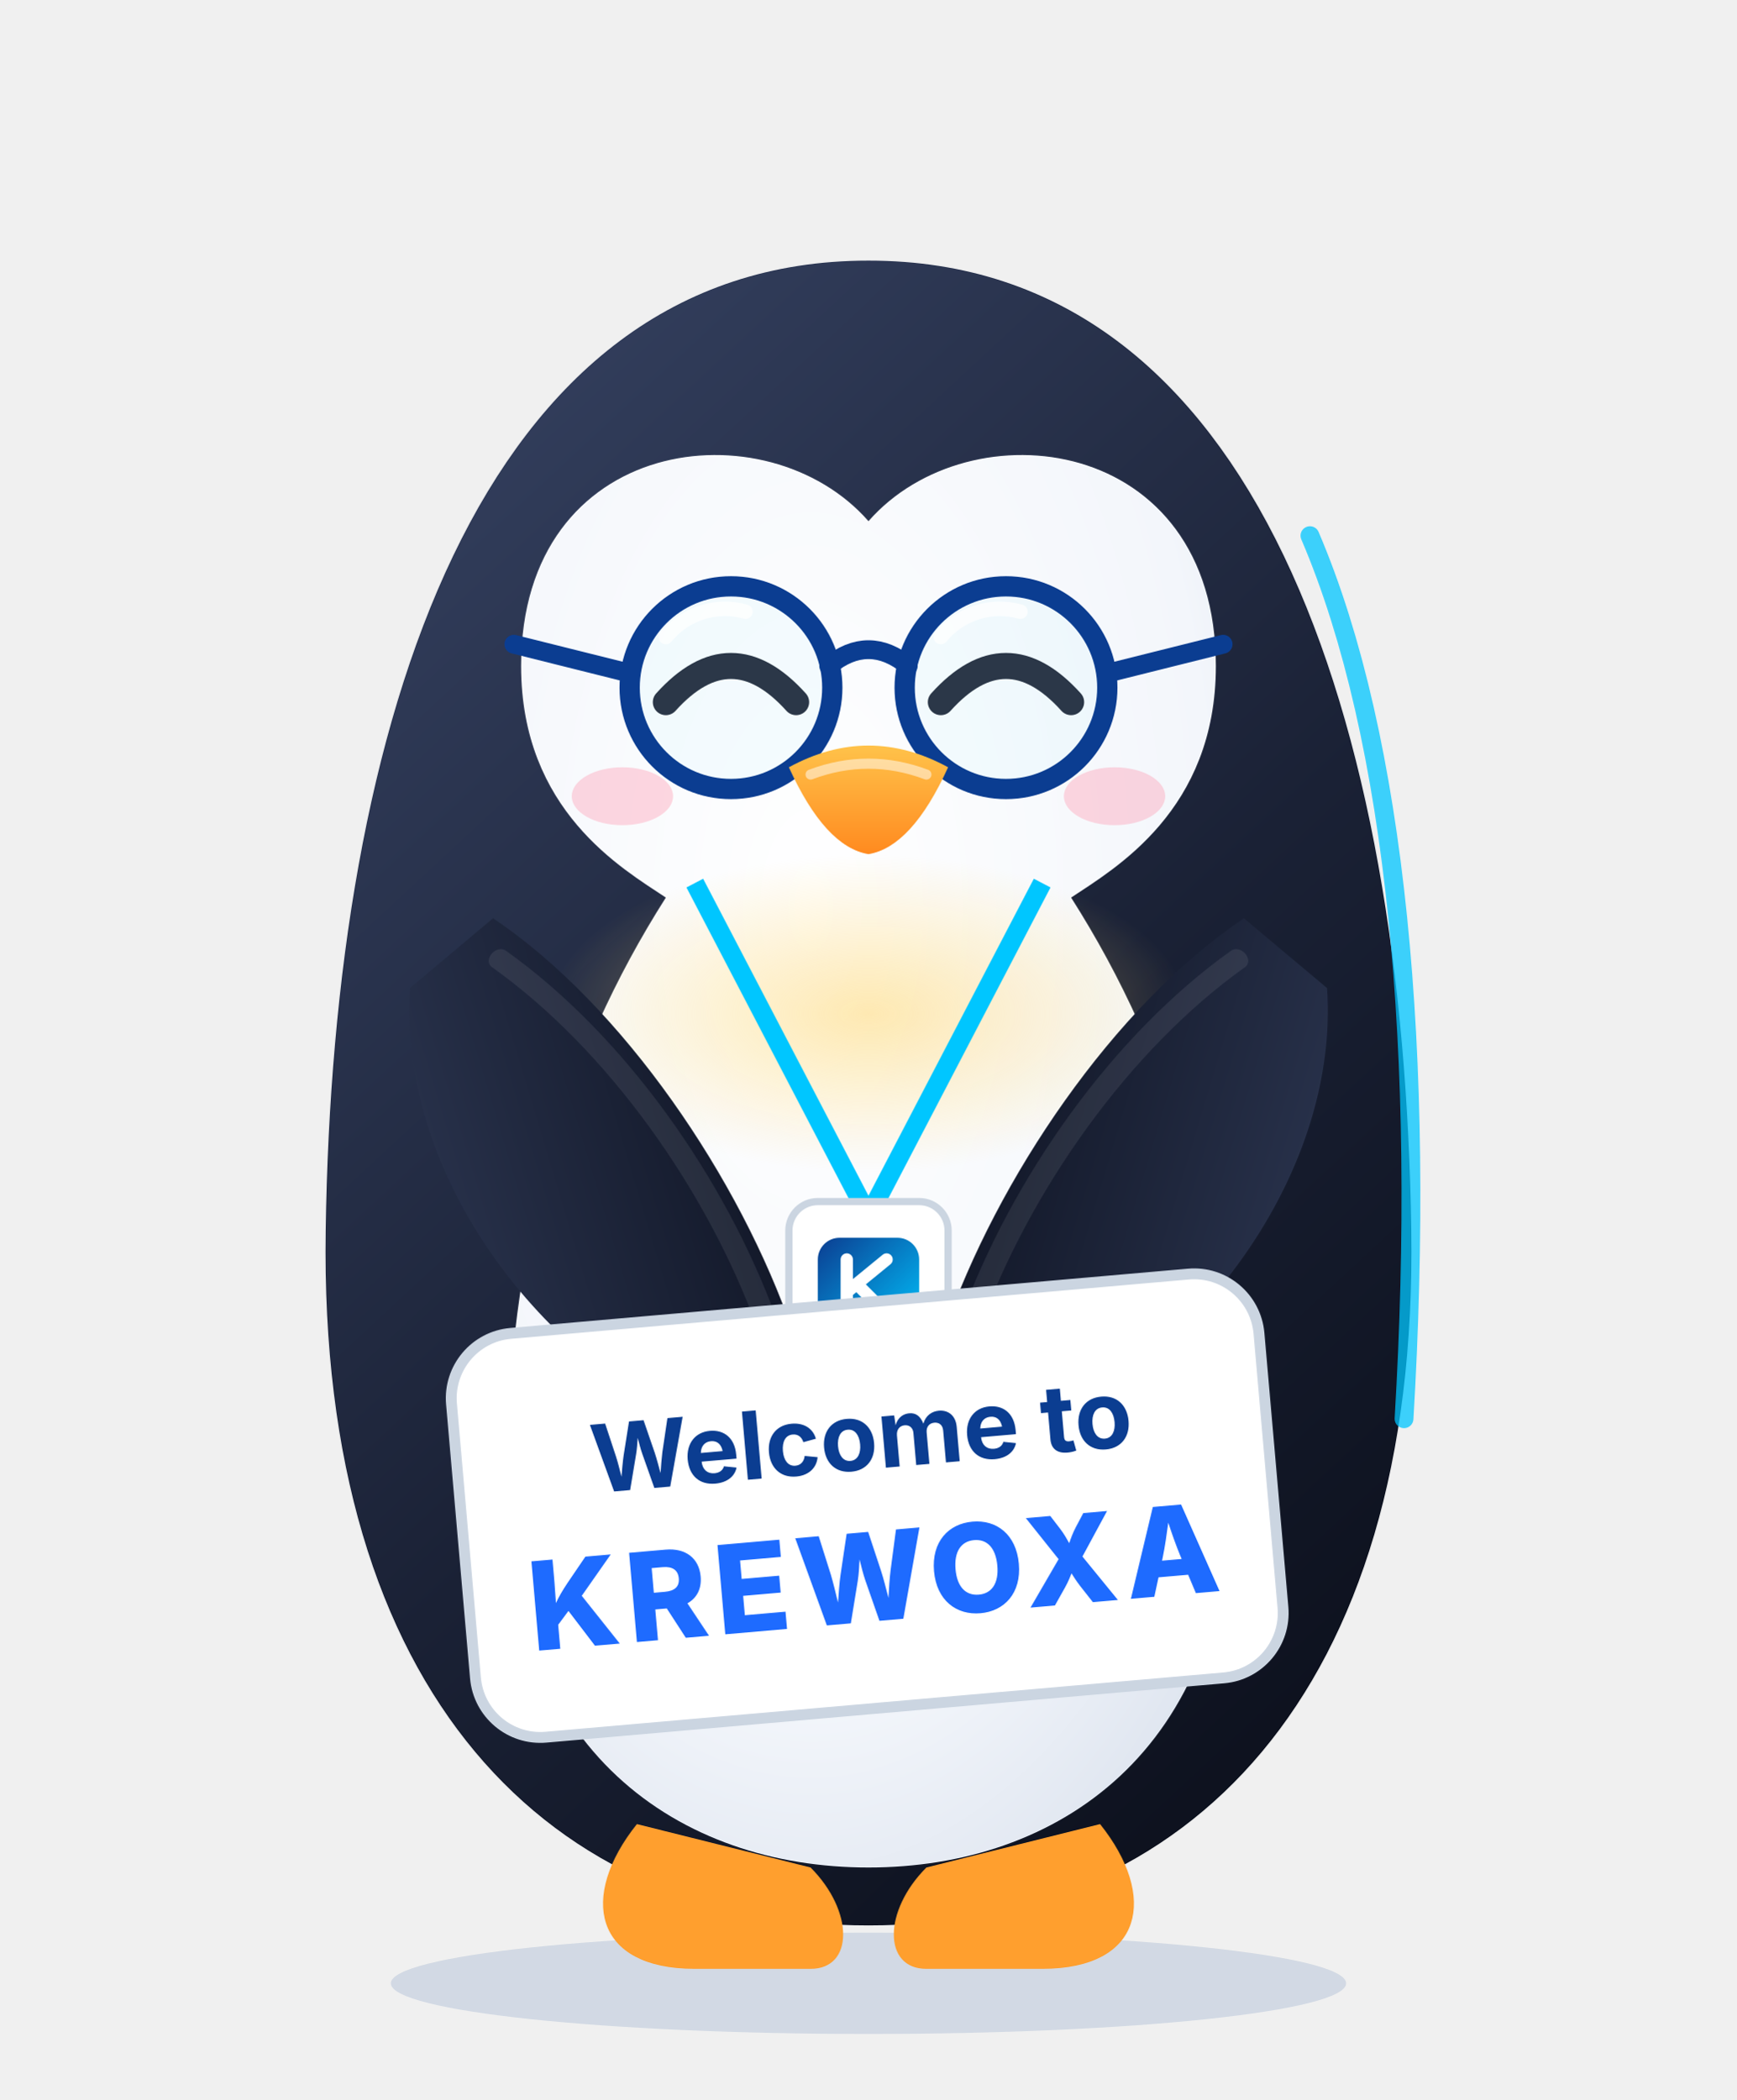
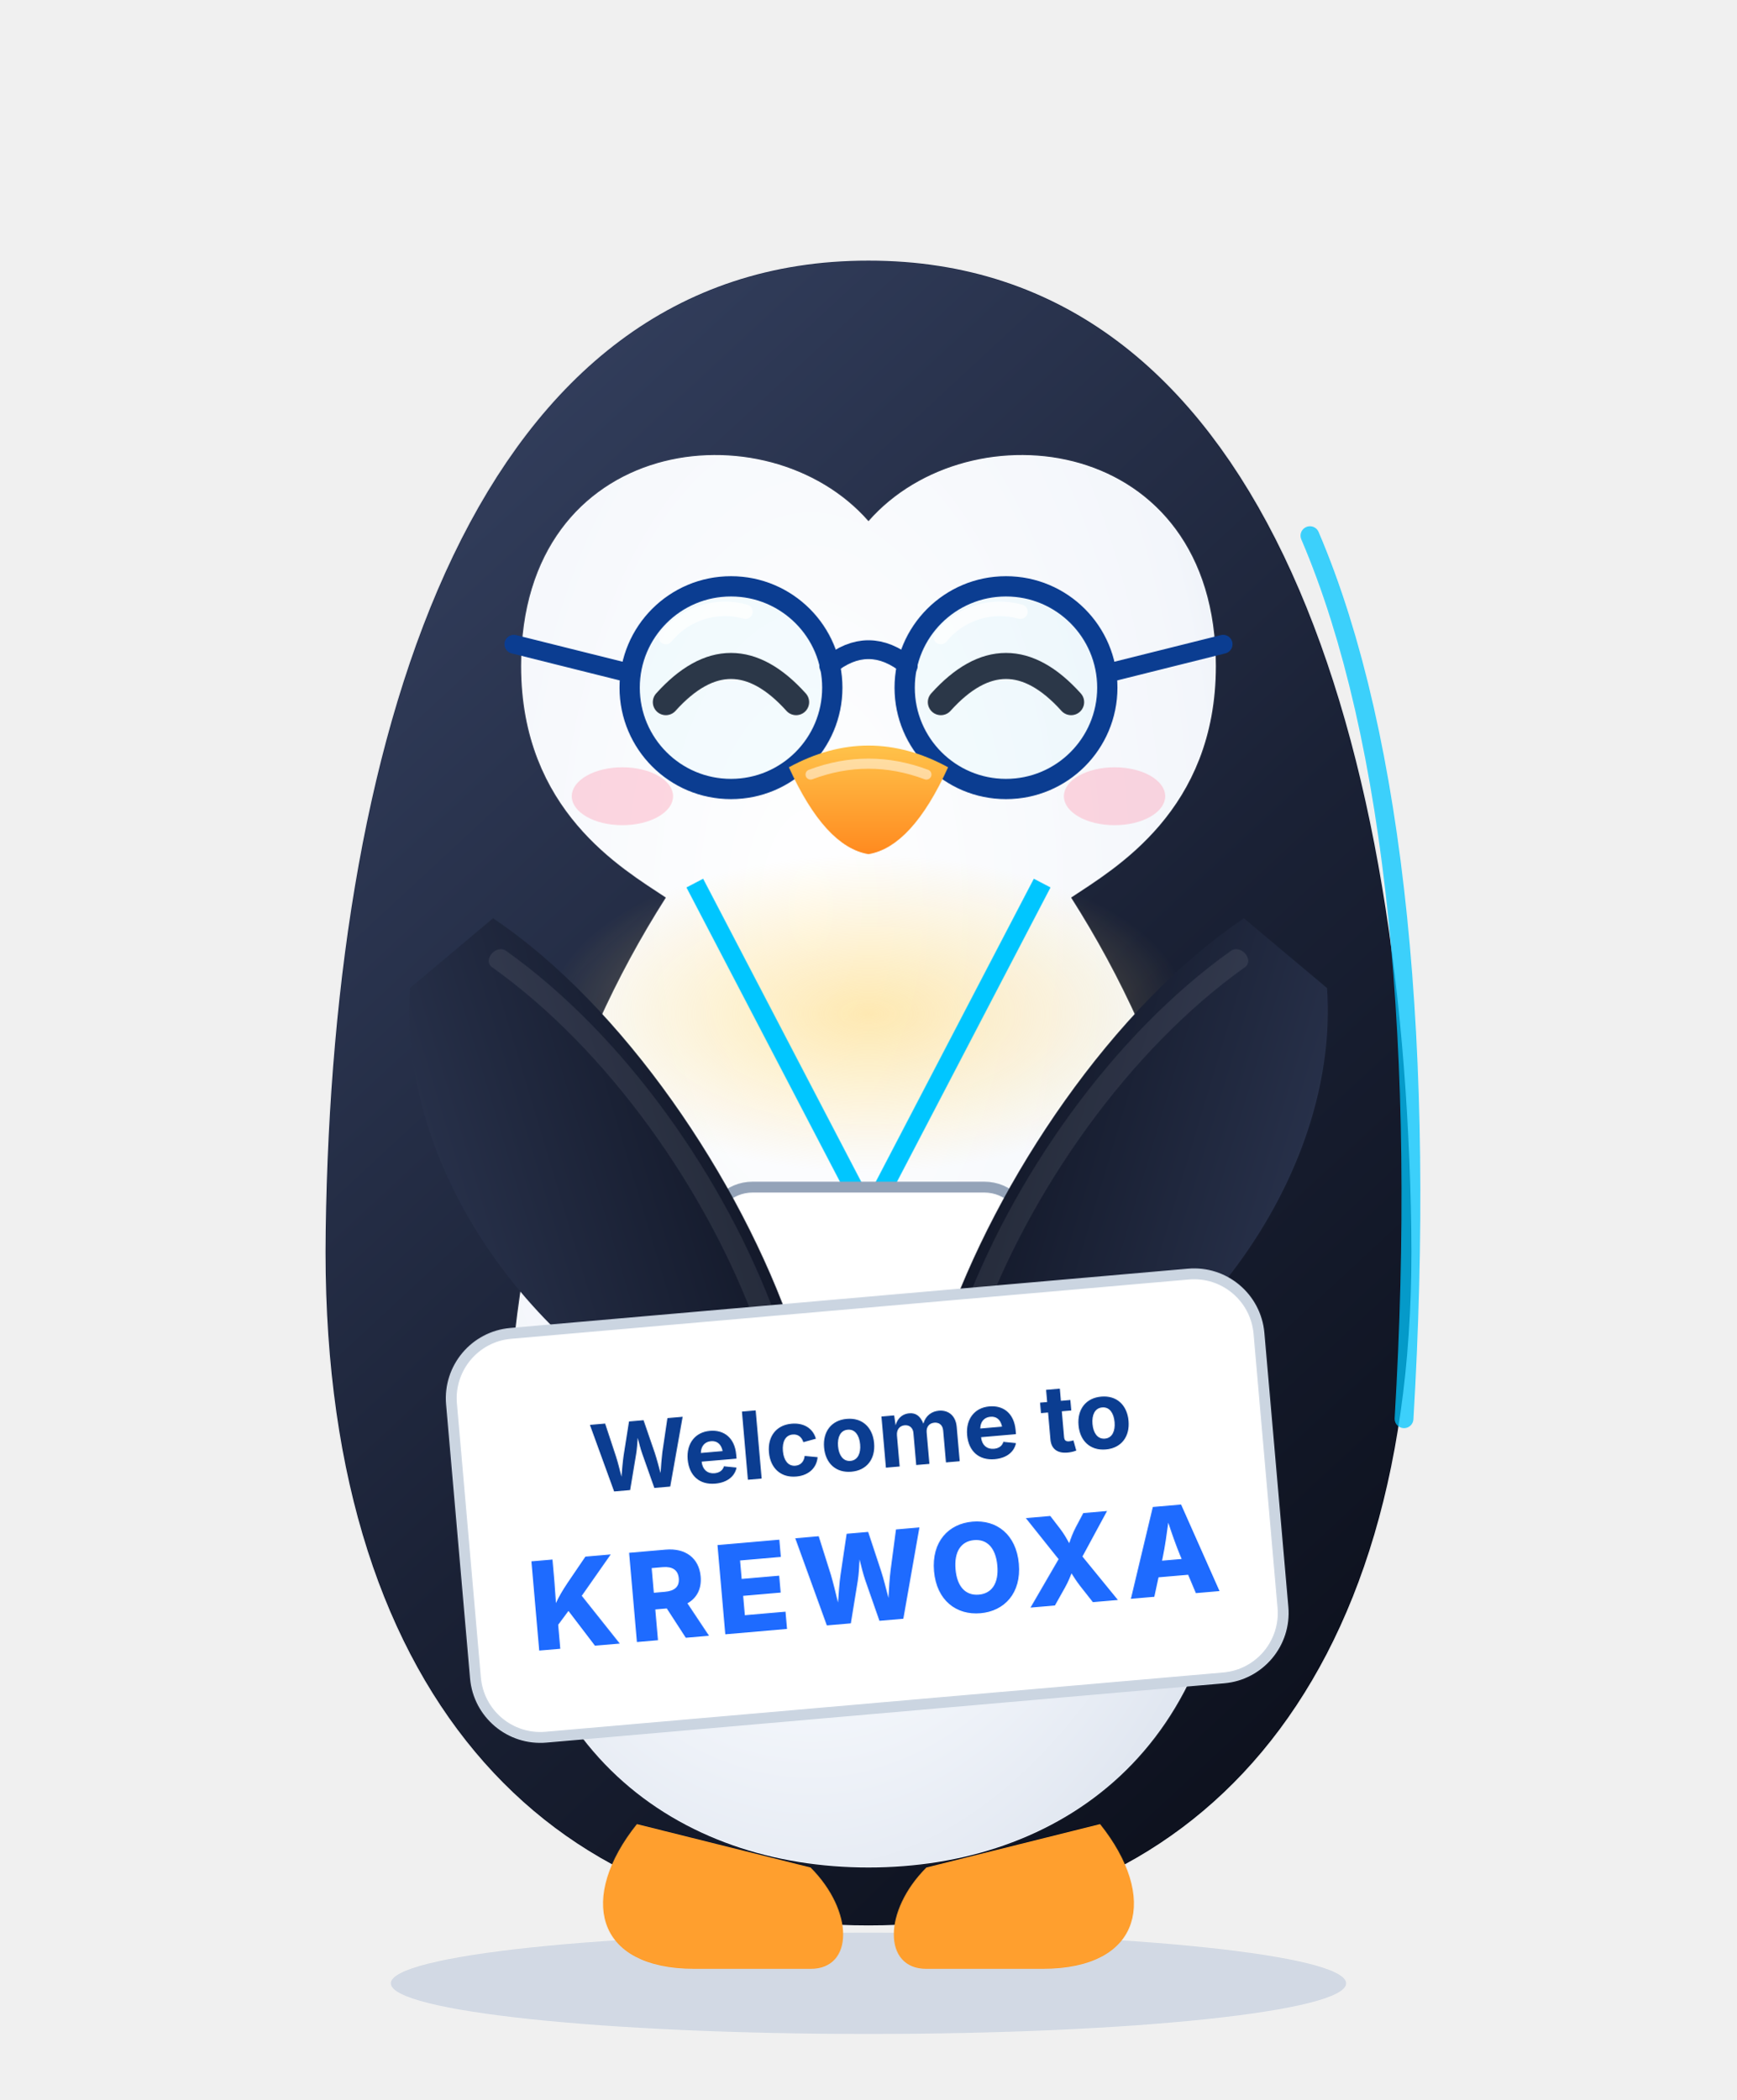
<svg xmlns="http://www.w3.org/2000/svg" viewBox="0 0 240 290" role="img" aria-label="Krewoxa penguin mascot — welcome">
  <defs>
    <linearGradient id="kp-body" x1="0.2" y1="0" x2="0.8" y2="1">
      <stop offset="0" stop-color="#34405F" />
      <stop offset="0.55" stop-color="#1A2135" />
      <stop offset="1" stop-color="#0C101C" />
    </linearGradient>
    <linearGradient id="kp-fl" x1="0" y1="0" x2="1" y2="1">
      <stop offset="0" stop-color="#2C3651" />
      <stop offset="1" stop-color="#0E1322" />
    </linearGradient>
    <radialGradient id="kp-belly" cx="0.42" cy="0.32" r="0.8">
      <stop offset="0" stop-color="#FFFFFF" />
      <stop offset="0.7" stop-color="#F3F6FB" />
      <stop offset="1" stop-color="#DCE3EE" />
    </radialGradient>
    <linearGradient id="kp-beak" x1="0" y1="0" x2="0" y2="1">
      <stop offset="0" stop-color="#FFC24A" />
      <stop offset="1" stop-color="#FF8A1F" />
    </linearGradient>
    <radialGradient id="kp-chest" cx="0.5" cy="0.5" r="0.5">
      <stop offset="0" stop-color="#FFD873" stop-opacity="0.55" />
      <stop offset="1" stop-color="#FFD873" stop-opacity="0" />
    </radialGradient>
    <linearGradient id="kp-brand" x1="0" y1="0" x2="1" y2="1">
      <stop offset="0" stop-color="#0B3D91" />
-       <stop offset="1" stop-color="#00C6FF" />
+       <stop offset="1" stop-color="#1E6BFF" />
    </linearGradient>
  </defs>
  <ellipse cx="120" cy="274" rx="66" ry="7" fill="#0B3D91" opacity=".13" />
  <path d="M120 36 C174 36 194 100 195 170 C196 234 164 266 120 266 C76 266 44 234 45 170 C46 100 66 36 120 36 Z" fill="url(#kp-body)" />
  <path d="M120 72 C106 56 72 60 72 92 C72 112 86 120 92 124 C78 146 70 172 70 205 C70 242 94 258 120 258 C146 258 170 242 170 205 C170 172 162 146 148 124 C154 120 168 112 168 92 C168 60 134 56 120 72 Z" fill="url(#kp-belly)" />
  <ellipse cx="120" cy="140" rx="44" ry="22" fill="url(#kp-chest)" />
  <path d="M181 74 C193 102 197 146 194 196" fill="none" stroke="#00C6FF" stroke-width="2.6" stroke-linecap="round" opacity=".75" />
  <path d="M88 252 C80 262 82 272 96 272 L112 272 C118 272 118 264 112 258 Z" fill="#FF9F2E" />
  <path d="M152 252 C160 262 158 272 144 272 L128 272 C122 272 122 264 128 258 Z" fill="#FF9F2E" />
  <path d="M96 122 L120 168 L144 122" fill="none" stroke="#00C6FF" stroke-width="2.6" stroke-linejoin="round" />
-   <rect x="109" y="166" width="22" height="28" rx="4" fill="#fff" stroke="#CBD5E1" />
-   <rect x="113" y="171" width="14" height="14" rx="3" fill="url(#kp-brand)" />
-   <path d="M117 174 V182 M117 178.5 L122.5 174 M118.5 177.5 L123 182" fill="none" stroke="#fff" stroke-width="1.7" stroke-linecap="round" />
-   <rect x="113" y="188" width="14" height="2" rx="1" fill="#CBD5E1" />
+   <rect x="98" y="164" width="44" height="54" rx="6" fill="#fff" stroke="#94A3B8" stroke-width="1.5" />
  <path d="M92 97 Q101 87 110 97" fill="none" stroke="#141A2B" stroke-width="3.6" stroke-linecap="round" />
  <path d="M130 97 Q139 87 148 97" fill="none" stroke="#141A2B" stroke-width="3.6" stroke-linecap="round" />
  <path d="M87 93 L71 89" stroke="#0B3D91" stroke-width="2.6" stroke-linecap="round" />
  <path d="M153 93 L169 89" stroke="#0B3D91" stroke-width="2.6" stroke-linecap="round" />
  <path d="M114.5 92 Q120 87.5 125.5 92" fill="none" stroke="#0B3D91" stroke-width="2.6" stroke-linecap="round" />
  <circle cx="101" cy="95" r="14" fill="#BFEFFF" fill-opacity=".14" stroke="#0B3D91" stroke-width="2.8" />
  <path d="M92 88 A10.5 10.5 0 0 1 103 84.5" fill="none" stroke="#fff" stroke-opacity=".75" stroke-width="2" stroke-linecap="round" />
  <circle cx="139" cy="95" r="14" fill="#BFEFFF" fill-opacity=".14" stroke="#0B3D91" stroke-width="2.8" />
  <path d="M130 88 A10.5 10.5 0 0 1 141 84.5" fill="none" stroke="#fff" stroke-opacity=".75" stroke-width="2" stroke-linecap="round" />
  <ellipse cx="86" cy="110" rx="7" ry="4" fill="#FF8FA8" opacity=".35" />
  <ellipse cx="154" cy="110" rx="7" ry="4" fill="#FF8FA8" opacity=".35" />
  <path d="M109 106 Q120 100 131 106 Q126 117 120 118 Q114 117 109 106 Z" fill="url(#kp-beak)" />
  <path d="M112 107 Q120 104 128 107" fill="none" stroke="#fff" stroke-opacity=".5" stroke-width="1.4" stroke-linecap="round" />
  <g transform="translate(62 132) rotate(-40) scale(1 0.8)">
    <path d="M-7 0 C-24 22,-27 62,-15 92 C-10 101,-1 99,3 88 C11 62,14 26,8 0 Z" fill="url(#kp-fl)" />
    <path d="M5 6 C10 30,8 60,1 84" fill="none" stroke="#fff" stroke-opacity=".08" stroke-width="3" stroke-linecap="round" />
  </g>
  <g transform="translate(178 132) rotate(40) scale(-1,1) scale(1 0.8)">
    <path d="M-7 0 C-24 22,-27 62,-15 92 C-10 101,-1 99,3 88 C11 62,14 26,8 0 Z" fill="url(#kp-fl)" />
    <path d="M5 6 C10 30,8 60,1 84" fill="none" stroke="#fff" stroke-opacity=".08" stroke-width="3" stroke-linecap="round" />
  </g>
  <g transform="rotate(-5 120 210)">
    <rect x="64" y="180" width="112" height="56" rx="9" fill="#fff" stroke="#CBD5E1" stroke-width="1.5" />
    <text x="120" y="203" text-anchor="middle" font-family="Inter,Segoe UI,Helvetica,Arial,sans-serif" font-size="13" font-weight="700" fill="#0B3D91">Welcome to</text>
    <text x="120" y="224" text-anchor="middle" font-family="Inter,Segoe UI,Helvetica,Arial,sans-serif" font-size="17" font-weight="800" letter-spacing="1" fill="#1E6BFF">KREWOXA</text>
  </g>
</svg>
